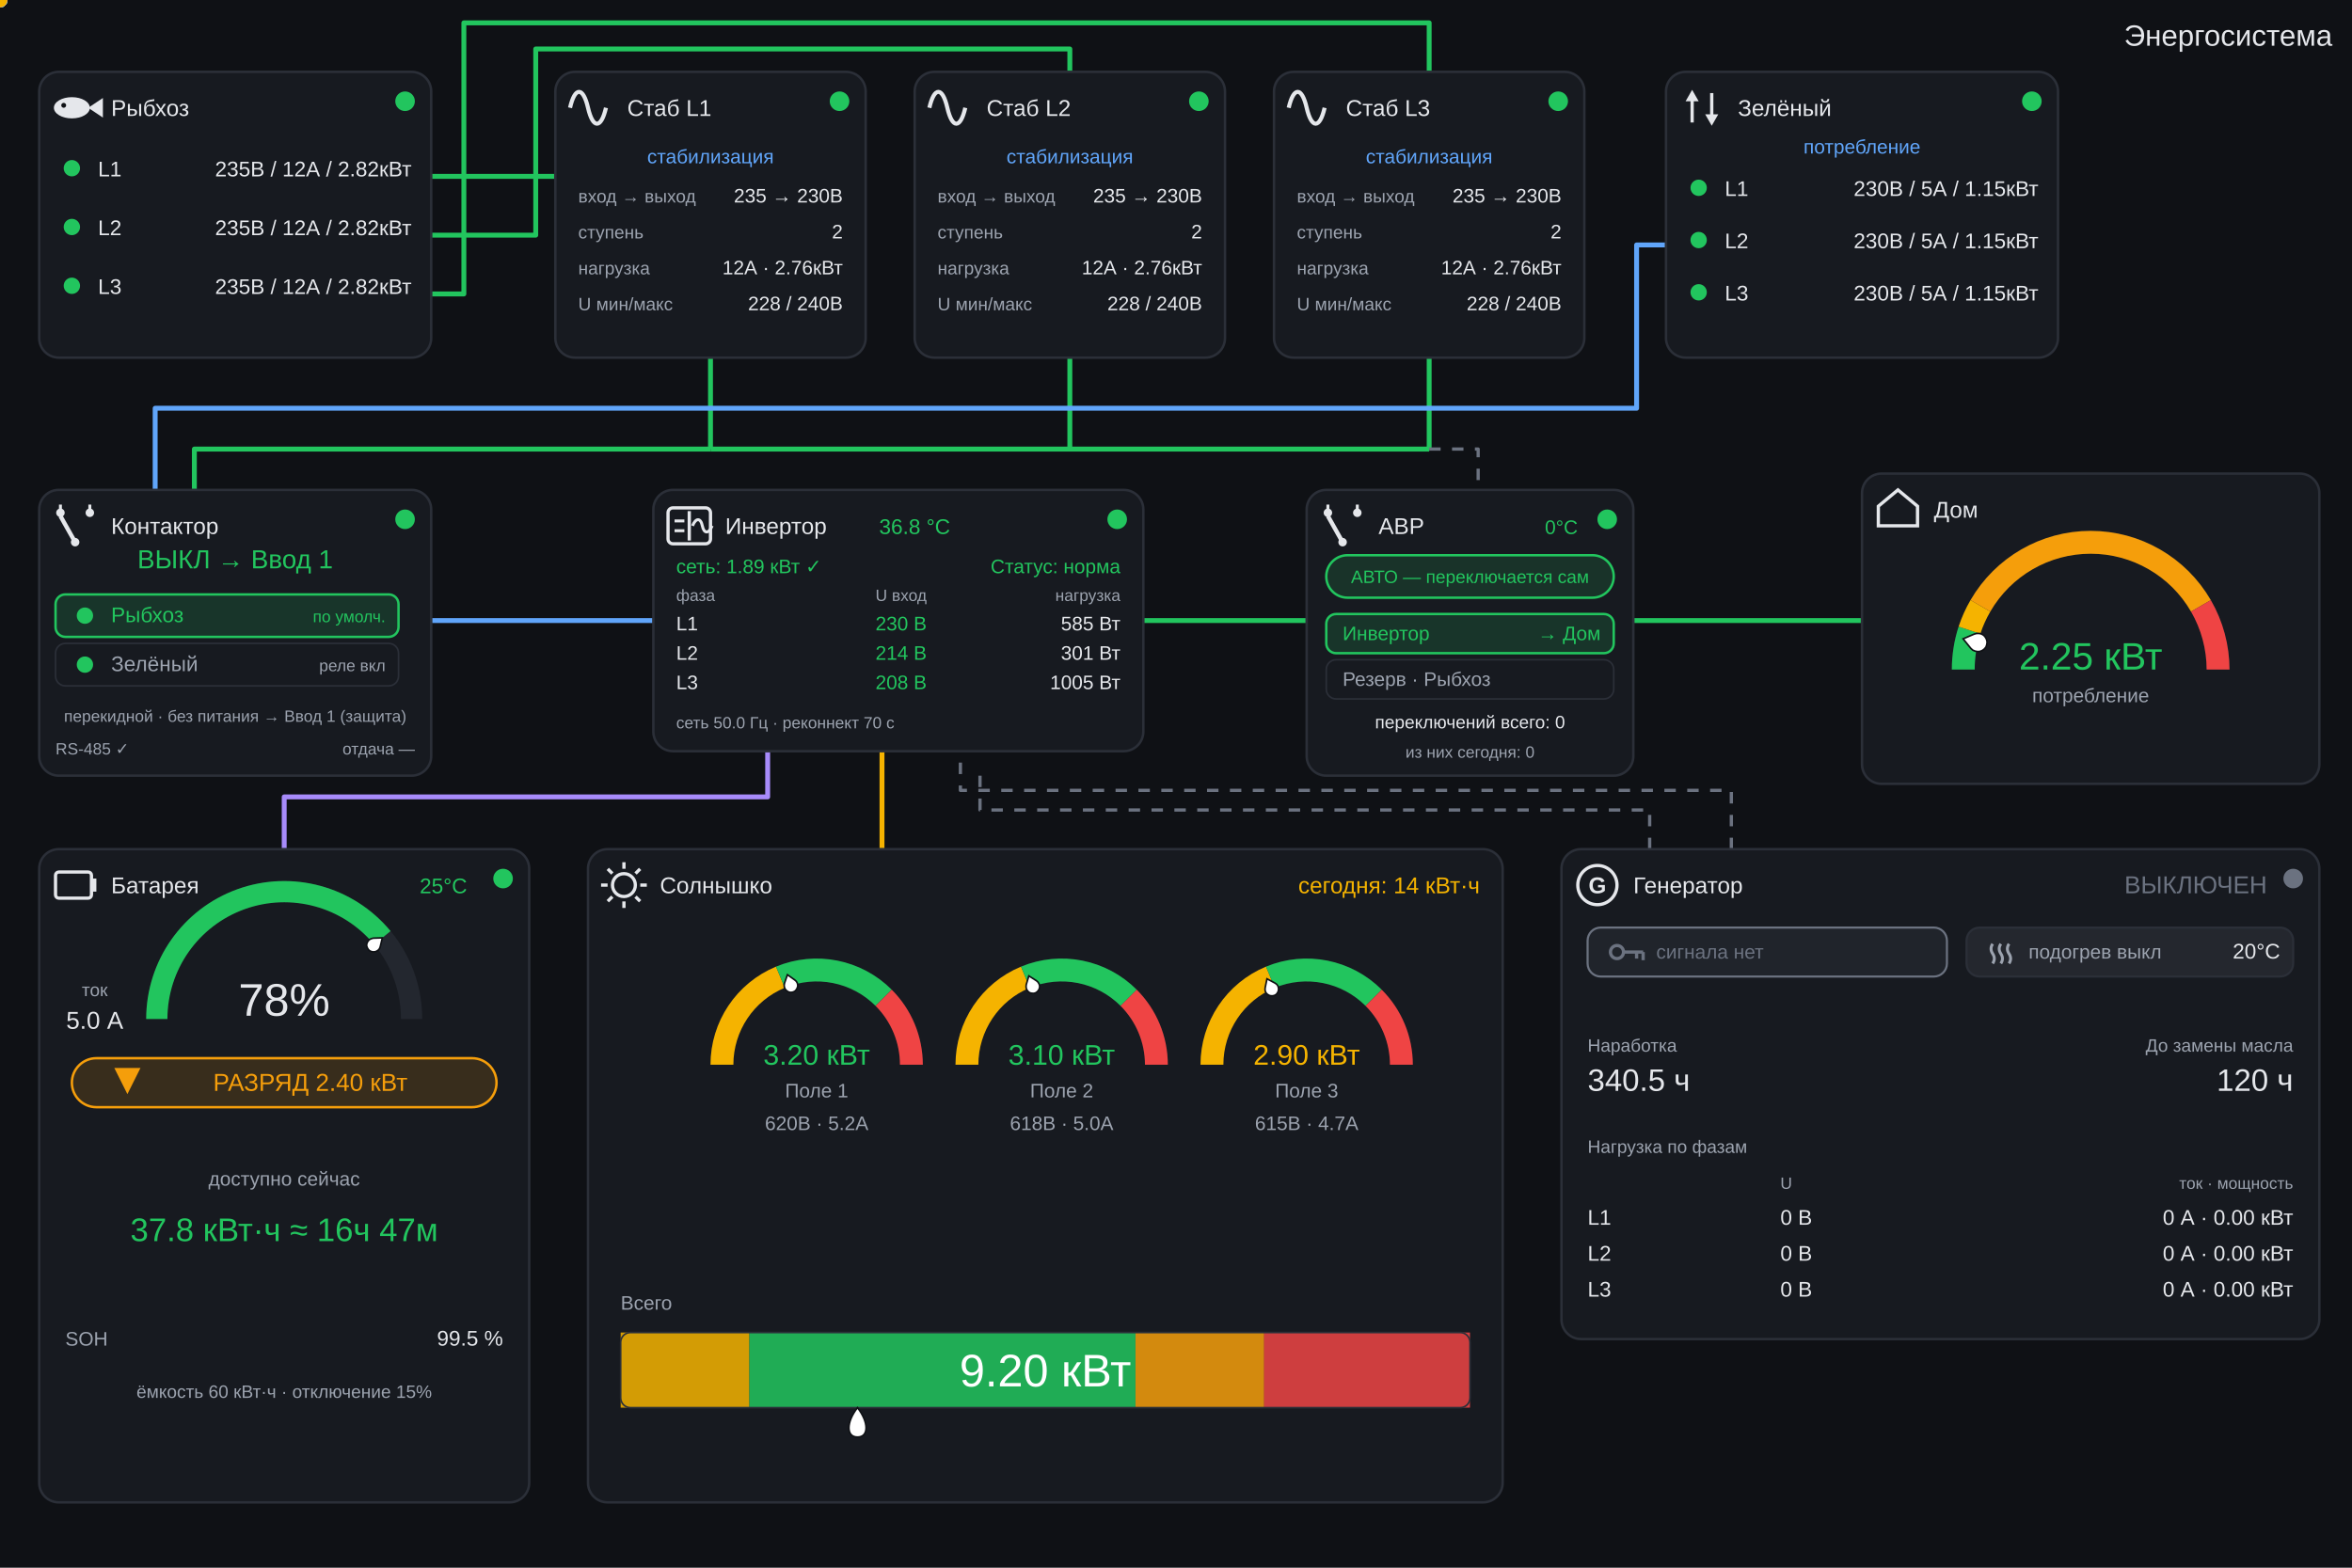
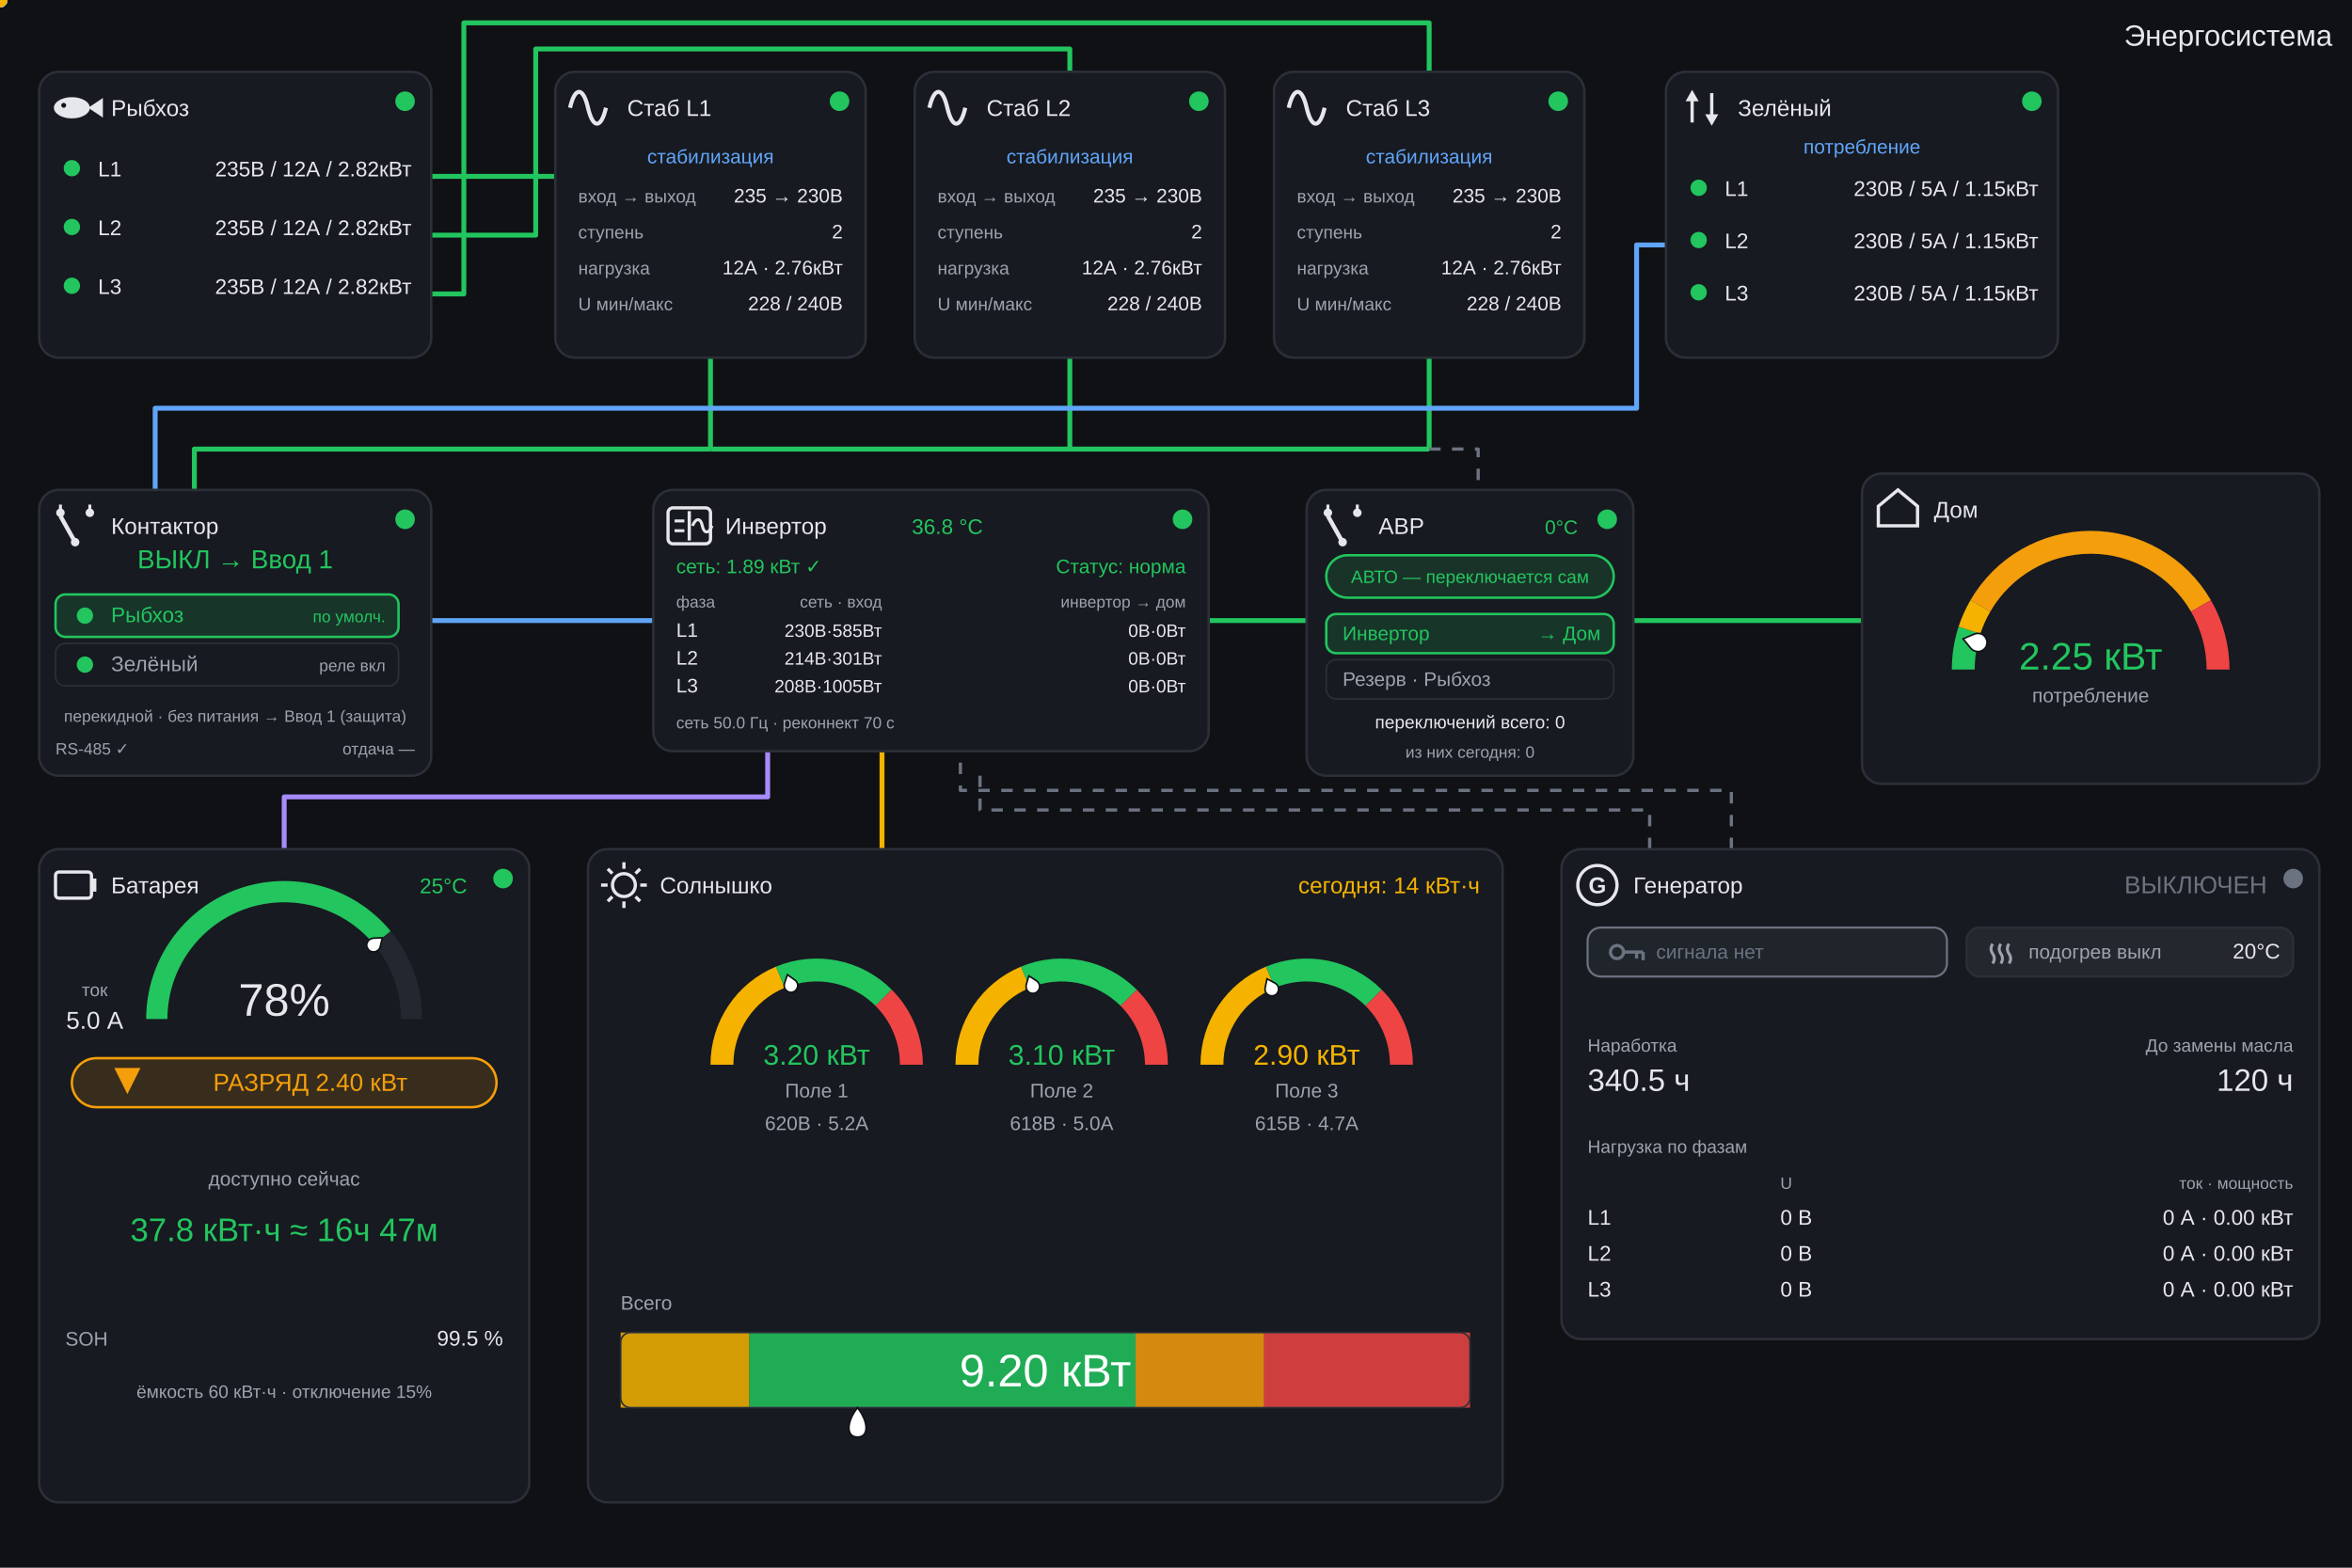
<svg xmlns="http://www.w3.org/2000/svg" viewBox="0 0 1440 960" font-family="Arial,Helvetica,sans-serif">
  <rect x="0" y="0" width="1440" height="960" fill="#0f1115" />
  <text x="1428" y="28" font-size="18" fill="#e5e7eb" text-anchor="end">Энергосистема</text>
  <polyline fill="none" stroke="#22c55e" stroke-width="3" stroke-linejoin="round" points="264,108 340,108 " />
  <circle r="4.5" fill="#22c55e">
    <animateMotion dur="1.46s" repeatCount="indefinite" begin="-0.00s" path="M 264,108 340,108" />
  </circle>
  <polyline fill="none" stroke="#22c55e" stroke-width="3" stroke-linejoin="round" points="264,144 328,144 328,30 655,30 655,44 " />
  <circle r="4.5" fill="#22c55e">
    <animateMotion dur="9.98s" repeatCount="indefinite" begin="-0.00s" path="M 264,144 328,144 328,30 655,30 655,44" />
  </circle>
  <circle r="4.5" fill="#22c55e">
    <animateMotion dur="9.98s" repeatCount="indefinite" begin="-2.00s" path="M 264,144 328,144 328,30 655,30 655,44" />
  </circle>
  <circle r="4.5" fill="#22c55e">
    <animateMotion dur="9.98s" repeatCount="indefinite" begin="-3.99s" path="M 264,144 328,144 328,30 655,30 655,44" />
  </circle>
  <circle r="4.5" fill="#22c55e">
    <animateMotion dur="9.98s" repeatCount="indefinite" begin="-5.99s" path="M 264,144 328,144 328,30 655,30 655,44" />
  </circle>
  <circle r="4.5" fill="#22c55e">
    <animateMotion dur="9.98s" repeatCount="indefinite" begin="-7.98s" path="M 264,144 328,144 328,30 655,30 655,44" />
  </circle>
  <polyline fill="none" stroke="#22c55e" stroke-width="3" stroke-linejoin="round" points="264,180 284,180 284,14 875,14 875,44 " />
  <circle r="4.5" fill="#22c55e">
    <animateMotion dur="15.52s" repeatCount="indefinite" begin="-0.00s" path="M 264,180 284,180 284,14 875,14 875,44" />
  </circle>
  <circle r="4.5" fill="#22c55e">
    <animateMotion dur="15.52s" repeatCount="indefinite" begin="-2.22s" path="M 264,180 284,180 284,14 875,14 875,44" />
  </circle>
  <circle r="4.5" fill="#22c55e">
    <animateMotion dur="15.52s" repeatCount="indefinite" begin="-4.43s" path="M 264,180 284,180 284,14 875,14 875,44" />
  </circle>
  <circle r="4.5" fill="#22c55e">
    <animateMotion dur="15.52s" repeatCount="indefinite" begin="-6.65s" path="M 264,180 284,180 284,14 875,14 875,44" />
  </circle>
  <circle r="4.5" fill="#22c55e">
    <animateMotion dur="15.52s" repeatCount="indefinite" begin="-8.87s" path="M 264,180 284,180 284,14 875,14 875,44" />
  </circle>
  <circle r="4.5" fill="#22c55e">
    <animateMotion dur="15.52s" repeatCount="indefinite" begin="-11.09s" path="M 264,180 284,180 284,14 875,14 875,44" />
  </circle>
  <circle r="4.5" fill="#22c55e">
    <animateMotion dur="15.52s" repeatCount="indefinite" begin="-13.30s" path="M 264,180 284,180 284,14 875,14 875,44" />
  </circle>
  <polyline fill="none" stroke="#22c55e" stroke-width="3" stroke-linejoin="round" points="435,219 435,275 " />
  <circle r="4.5" fill="#22c55e">
    <animateMotion dur="0.92s" repeatCount="indefinite" begin="-0.00s" path="M 435,219 435,275" />
  </circle>
  <polyline fill="none" stroke="#22c55e" stroke-width="3" stroke-linejoin="round" points="655,219 655,275 " />
  <circle r="4.5" fill="#22c55e">
    <animateMotion dur="0.92s" repeatCount="indefinite" begin="-0.00s" path="M 655,219 655,275" />
  </circle>
  <polyline fill="none" stroke="#22c55e" stroke-width="3" stroke-linejoin="round" points="875,219 875,275 " />
  <circle r="4.5" fill="#22c55e">
    <animateMotion dur="0.92s" repeatCount="indefinite" begin="-0.00s" path="M 875,219 875,275" />
  </circle>
  <polyline fill="none" stroke="#22c55e" stroke-width="3" stroke-linejoin="round" points="435,275 875,275 " />
  <polyline fill="none" stroke="#22c55e" stroke-width="3" stroke-linejoin="round" points="435,275 119,275 119,300 " />
  <circle r="4.5" fill="#22c55e">
    <animateMotion dur="5.59s" repeatCount="indefinite" begin="-0.00s" path="M 435,275 119,275 119,300" />
  </circle>
  <circle r="4.5" fill="#22c55e">
    <animateMotion dur="5.59s" repeatCount="indefinite" begin="-1.86s" path="M 435,275 119,275 119,300" />
  </circle>
  <circle r="4.5" fill="#22c55e">
    <animateMotion dur="5.59s" repeatCount="indefinite" begin="-3.73s" path="M 435,275 119,275 119,300" />
  </circle>
  <polyline fill="none" stroke="#6b7280" stroke-width="2" stroke-linejoin="round" stroke-dasharray="7 7" points="875,275 905,275 905,300 " />
  <polyline fill="none" stroke="#60a5fa" stroke-width="3" stroke-linejoin="round" points="1020,150 1002,150 1002,250 95,250 95,300 " />
  <circle r="4.5" fill="#60a5fa">
    <animateMotion dur="20.67s" repeatCount="indefinite" begin="-0.00s" path="M 1020,150 1002,150 1002,250 95,250 95,300" />
  </circle>
  <circle r="4.5" fill="#60a5fa">
    <animateMotion dur="20.67s" repeatCount="indefinite" begin="-2.07s" path="M 1020,150 1002,150 1002,250 95,250 95,300" />
  </circle>
  <circle r="4.5" fill="#60a5fa">
    <animateMotion dur="20.67s" repeatCount="indefinite" begin="-4.13s" path="M 1020,150 1002,150 1002,250 95,250 95,300" />
  </circle>
  <circle r="4.5" fill="#60a5fa">
    <animateMotion dur="20.67s" repeatCount="indefinite" begin="-6.20s" path="M 1020,150 1002,150 1002,250 95,250 95,300" />
  </circle>
  <circle r="4.5" fill="#60a5fa">
    <animateMotion dur="20.67s" repeatCount="indefinite" begin="-8.27s" path="M 1020,150 1002,150 1002,250 95,250 95,300" />
  </circle>
  <circle r="4.5" fill="#60a5fa">
    <animateMotion dur="20.67s" repeatCount="indefinite" begin="-10.34s" path="M 1020,150 1002,150 1002,250 95,250 95,300" />
  </circle>
  <circle r="4.5" fill="#60a5fa">
    <animateMotion dur="20.67s" repeatCount="indefinite" begin="-12.40s" path="M 1020,150 1002,150 1002,250 95,250 95,300" />
  </circle>
  <circle r="4.5" fill="#60a5fa">
    <animateMotion dur="20.67s" repeatCount="indefinite" begin="-14.47s" path="M 1020,150 1002,150 1002,250 95,250 95,300" />
  </circle>
  <circle r="4.5" fill="#60a5fa">
    <animateMotion dur="20.67s" repeatCount="indefinite" begin="-16.54s" path="M 1020,150 1002,150 1002,250 95,250 95,300" />
  </circle>
  <circle r="4.5" fill="#60a5fa">
    <animateMotion dur="20.67s" repeatCount="indefinite" begin="-18.61s" path="M 1020,150 1002,150 1002,250 95,250 95,300" />
  </circle>
  <polyline fill="none" stroke="#60a5fa" stroke-width="3" stroke-linejoin="round" points="264,380 400,380 " />
  <circle r="4.5" fill="#60a5fa">
    <animateMotion dur="2.62s" repeatCount="indefinite" begin="-0.00s" path="M 264,380 400,380" />
  </circle>
-   <polyline fill="none" stroke="#22c55e" stroke-width="3" stroke-linejoin="round" points="700,380 800,380 " />
-   <circle r="4.5" fill="#22c55e">
-     <animateMotion dur="1.43s" repeatCount="indefinite" begin="-0.00s" path="M 700,380 800,380" />
+   <polyline fill="none" stroke="#22c55e" stroke-width="3" stroke-linejoin="round" points="740,380 800,380 " />
+   <circle r="4.5" fill="#22c55e">
+     <animateMotion dur="0.86s" repeatCount="indefinite" begin="-0.00s" path="M 740,380 800,380" />
  </circle>
  <polyline fill="none" stroke="#22c55e" stroke-width="3" stroke-linejoin="round" points="1000,380 1140,380 " />
  <circle r="4.5" fill="#22c55e">
    <animateMotion dur="2.30s" repeatCount="indefinite" begin="-0.00s" path="M 1000,380 1140,380" />
  </circle>
  <polyline fill="none" stroke="#a78bfa" stroke-width="3" stroke-linejoin="round" points="174,520 174,488 470,488 470,460 " />
  <circle r="4.5" fill="#a78bfa">
    <animateMotion dur="6.40s" repeatCount="indefinite" begin="-0.00s" path="M 174,520 174,488 470,488 470,460" />
  </circle>
  <circle r="4.5" fill="#a78bfa">
    <animateMotion dur="6.40s" repeatCount="indefinite" begin="-2.13s" path="M 174,520 174,488 470,488 470,460" />
  </circle>
  <circle r="4.5" fill="#a78bfa">
    <animateMotion dur="6.40s" repeatCount="indefinite" begin="-4.27s" path="M 174,520 174,488 470,488 470,460" />
  </circle>
  <polyline fill="none" stroke="#f5b300" stroke-width="3" stroke-linejoin="round" points="540,520 540,460 " />
  <circle r="4.5" fill="#f5b300">
    <animateMotion dur="0.51s" repeatCount="indefinite" begin="-0.00s" path="M 540,520 540,460" />
  </circle>
  <polyline fill="none" stroke="#6b7280" stroke-width="2" stroke-linejoin="round" stroke-dasharray="7 7" points="1010,520 1010,496 600,496 600,470 " />
  <polyline fill="none" stroke="#6b7280" stroke-width="2" stroke-linejoin="round" stroke-dasharray="7 7" points="1060,520 1060,484 588,484 588,460 " />
  <rect x="24" y="44" width="240" height="175" rx="12" fill="#171a20" stroke="#2b2f38" stroke-width="1.5" />
  <g fill="#e5e7eb">
    <ellipse cx="44" cy="66" rx="11" ry="6.5" />
    <polygon points="54,66 63,60 63,72" />
  </g>
  <circle cx="39" cy="64.5" r="1.5" fill="#0f1115" />
  <text x="68" y="71" font-size="14" fill="#e5e7eb" text-anchor="start">Рыбхоз</text>
  <circle cx="248" cy="62" r="6" fill="#22c55e" />
  <circle cx="44" cy="103" r="5" fill="#22c55e" />
  <text x="60" y="108" font-size="13" fill="#e5e7eb" text-anchor="start">L1</text>
  <text x="252" y="108" font-size="13" fill="#e5e7eb" text-anchor="end">235В / 12А / 2.82кВт</text>
  <circle cx="44" cy="139" r="5" fill="#22c55e" />
  <text x="60" y="144" font-size="13" fill="#e5e7eb" text-anchor="start">L2</text>
  <text x="252" y="144" font-size="13" fill="#e5e7eb" text-anchor="end">235В / 12А / 2.82кВт</text>
  <circle cx="44" cy="175" r="5" fill="#22c55e" />
  <text x="60" y="180" font-size="13" fill="#e5e7eb" text-anchor="start">L3</text>
  <text x="252" y="180" font-size="13" fill="#e5e7eb" text-anchor="end">235В / 12А / 2.82кВт</text>
  <rect x="340" y="44" width="190" height="175" rx="12" fill="#171a20" stroke="#2b2f38" stroke-width="1.5" />
  <path d="M 349 66 c 3,-13 8,-13 11,0 c 3,13 8,13 11,0" fill="none" stroke="#e5e7eb" stroke-width="2.5" />
  <text x="384" y="71" font-size="14" fill="#e5e7eb" text-anchor="start">Стаб L1</text>
  <circle cx="514" cy="62" r="6" fill="#22c55e" />
  <text x="435" y="100" font-size="12" fill="#60a5fa" text-anchor="middle">стабилизация</text>
  <text x="354" y="124" font-size="11" fill="#9ca3af" text-anchor="start">вход → выход</text>
  <text x="516" y="124" font-size="12" fill="#e5e7eb" text-anchor="end">235 → 230В</text>
  <text x="354" y="146" font-size="11" fill="#9ca3af" text-anchor="start">ступень</text>
  <text x="516" y="146" font-size="12" fill="#e5e7eb" text-anchor="end">2</text>
  <text x="354" y="168" font-size="11" fill="#9ca3af" text-anchor="start">нагрузка</text>
  <text x="516" y="168" font-size="12" fill="#e5e7eb" text-anchor="end">12А · 2.76кВт</text>
  <text x="354" y="190" font-size="11" fill="#9ca3af" text-anchor="start">U мин/макс</text>
  <text x="516" y="190" font-size="12" fill="#e5e7eb" text-anchor="end">228 / 240В</text>
  <rect x="560" y="44" width="190" height="175" rx="12" fill="#171a20" stroke="#2b2f38" stroke-width="1.5" />
  <path d="M 569 66 c 3,-13 8,-13 11,0 c 3,13 8,13 11,0" fill="none" stroke="#e5e7eb" stroke-width="2.5" />
  <text x="604" y="71" font-size="14" fill="#e5e7eb" text-anchor="start">Стаб L2</text>
  <circle cx="734" cy="62" r="6" fill="#22c55e" />
  <text x="655" y="100" font-size="12" fill="#60a5fa" text-anchor="middle">стабилизация</text>
  <text x="574" y="124" font-size="11" fill="#9ca3af" text-anchor="start">вход → выход</text>
  <text x="736" y="124" font-size="12" fill="#e5e7eb" text-anchor="end">235 → 230В</text>
  <text x="574" y="146" font-size="11" fill="#9ca3af" text-anchor="start">ступень</text>
  <text x="736" y="146" font-size="12" fill="#e5e7eb" text-anchor="end">2</text>
  <text x="574" y="168" font-size="11" fill="#9ca3af" text-anchor="start">нагрузка</text>
  <text x="736" y="168" font-size="12" fill="#e5e7eb" text-anchor="end">12А · 2.76кВт</text>
  <text x="574" y="190" font-size="11" fill="#9ca3af" text-anchor="start">U мин/макс</text>
  <text x="736" y="190" font-size="12" fill="#e5e7eb" text-anchor="end">228 / 240В</text>
  <rect x="780" y="44" width="190" height="175" rx="12" fill="#171a20" stroke="#2b2f38" stroke-width="1.5" />
  <path d="M 789 66 c 3,-13 8,-13 11,0 c 3,13 8,13 11,0" fill="none" stroke="#e5e7eb" stroke-width="2.5" />
  <text x="824" y="71" font-size="14" fill="#e5e7eb" text-anchor="start">Стаб L3</text>
  <circle cx="954" cy="62" r="6" fill="#22c55e" />
  <text x="875" y="100" font-size="12" fill="#60a5fa" text-anchor="middle">стабилизация</text>
  <text x="794" y="124" font-size="11" fill="#9ca3af" text-anchor="start">вход → выход</text>
  <text x="956" y="124" font-size="12" fill="#e5e7eb" text-anchor="end">235 → 230В</text>
  <text x="794" y="146" font-size="11" fill="#9ca3af" text-anchor="start">ступень</text>
  <text x="956" y="146" font-size="12" fill="#e5e7eb" text-anchor="end">2</text>
  <text x="794" y="168" font-size="11" fill="#9ca3af" text-anchor="start">нагрузка</text>
  <text x="956" y="168" font-size="12" fill="#e5e7eb" text-anchor="end">12А · 2.76кВт</text>
  <text x="794" y="190" font-size="11" fill="#9ca3af" text-anchor="start">U мин/макс</text>
  <text x="956" y="190" font-size="12" fill="#e5e7eb" text-anchor="end">228 / 240В</text>
  <rect x="1020" y="44" width="240" height="175" rx="12" fill="#171a20" stroke="#2b2f38" stroke-width="1.5" />
  <line x1="1036" y1="75" x2="1036" y2="60" stroke="#e5e7eb" stroke-width="2" />
  <polygon points="1036,55 1032,62 1040,62" fill="#e5e7eb" />
  <line x1="1048" y1="57" x2="1048" y2="72" stroke="#e5e7eb" stroke-width="2" />
  <polygon points="1048,77 1052,70 1044,70" fill="#e5e7eb" />
  <text x="1064" y="71" font-size="14" fill="#e5e7eb" text-anchor="start">Зелёный</text>
  <circle cx="1244" cy="62" r="6" fill="#22c55e" />
  <text x="1140" y="94" font-size="12" fill="#60a5fa" text-anchor="middle">потребление</text>
  <circle cx="1040" cy="115" r="5" fill="#22c55e" />
  <text x="1056" y="120" font-size="13" fill="#e5e7eb" text-anchor="start">L1</text>
  <text x="1248" y="120" font-size="13" fill="#e5e7eb" text-anchor="end">230В / 5А / 1.15кВт</text>
  <circle cx="1040" cy="147" r="5" fill="#22c55e" />
  <text x="1056" y="152" font-size="13" fill="#e5e7eb" text-anchor="start">L2</text>
  <text x="1248" y="152" font-size="13" fill="#e5e7eb" text-anchor="end">230В / 5А / 1.15кВт</text>
  <circle cx="1040" cy="179" r="5" fill="#22c55e" />
  <text x="1056" y="184" font-size="13" fill="#e5e7eb" text-anchor="start">L3</text>
  <text x="1248" y="184" font-size="13" fill="#e5e7eb" text-anchor="end">230В / 5А / 1.15кВт</text>
  <rect x="24" y="300" width="240" height="175" rx="12" fill="#171a20" stroke="#2b2f38" stroke-width="1.5" />
  <circle cx="37" cy="314" r="2.6" fill="#e5e7eb" />
  <circle cx="55" cy="314" r="2.6" fill="#e5e7eb" />
  <circle cx="46" cy="332" r="2.6" fill="#e5e7eb" />
  <line x1="37" y1="314" x2="37" y2="309" stroke="#e5e7eb" stroke-width="1.8" />
  <line x1="55" y1="314" x2="55" y2="309" stroke="#e5e7eb" stroke-width="1.8" />
  <line x1="46" y1="332" x2="37" y2="316" stroke="#e5e7eb" stroke-width="2.6" />
  <text x="68" y="327" font-size="14" fill="#e5e7eb" text-anchor="start">Контактор</text>
  <circle cx="248" cy="318" r="6" fill="#22c55e" />
  <text x="144" y="348" font-size="16" fill="#22c55e" text-anchor="middle">ВЫКЛ → Ввод 1</text>
  <rect x="34" y="364" width="210" height="26" rx="6" fill="#22c55e" fill-opacity="0.16" stroke="#22c55e" stroke-width="1.5" />
  <circle cx="52" cy="377" r="5" fill="#22c55e" />
  <text x="68" y="381" font-size="13" fill="#22c55e" text-anchor="start">Рыбхоз</text>
  <text x="236" y="381" font-size="10" fill="#22c55e" text-anchor="end">по умолч.</text>
  <rect x="34" y="394" width="210" height="26" rx="6" fill="none" stroke="#2b2f38" stroke-width="1" />
  <circle cx="52" cy="407" r="5" fill="#22c55e" />
  <text x="68" y="411" font-size="13" fill="#9ca3af" text-anchor="start">Зелёный</text>
  <text x="236" y="411" font-size="10" fill="#9ca3af" text-anchor="end">реле вкл</text>
  <text x="144" y="442" font-size="10" fill="#9ca3af" text-anchor="middle">перекидной · без питания → Ввод 1 (защита)</text>
  <text x="34" y="462" font-size="10" fill="#9ca3af" text-anchor="start">RS-485 ✓</text>
  <text x="254" y="462" font-size="10" fill="#9ca3af" text-anchor="end">отдача —</text>
-   <rect x="400" y="300" width="300" height="160" rx="12" fill="#171a20" stroke="#2b2f38" stroke-width="1.5" />
+   <rect x="400" y="300" width="340" height="160" rx="12" fill="#171a20" stroke="#2b2f38" stroke-width="1.5" />
  <rect x="409" y="311" width="26" height="22" rx="3" fill="none" stroke="#e5e7eb" stroke-width="2" />
  <line x1="422" y1="313" x2="422" y2="331" stroke="#e5e7eb" stroke-width="2" />
  <path d="M 424 322 c 2,-5 5,-5 6,0 c 1,5 4,5 6,0" fill="none" stroke="#e5e7eb" stroke-width="1.8" />
  <line x1="413" y1="319" x2="419" y2="319" stroke="#e5e7eb" stroke-width="1.8" />
  <line x1="413" y1="325" x2="419" y2="325" stroke="#e5e7eb" stroke-width="1.8" />
  <text x="444" y="327" font-size="14" fill="#e5e7eb" text-anchor="start">Инвертор</text>
-   <circle cx="684" cy="318" r="6" fill="#22c55e" />
-   <text x="560" y="327" font-size="13" fill="#22c55e" text-anchor="middle">36.8 °C</text>
+   <circle cx="724" cy="318" r="6" fill="#22c55e" />
+   <text x="580" y="327" font-size="13" fill="#22c55e" text-anchor="middle">36.8 °C</text>
  <text x="414" y="351" font-size="12" fill="#22c55e" text-anchor="start">сеть: 1.89 кВт ✓</text>
-   <text x="686" y="351" font-size="12" fill="#22c55e" text-anchor="end">Статус: норма</text>
-   <text x="414" y="368" font-size="10" fill="#9ca3af" text-anchor="start">фаза</text>
-   <text x="536" y="368" font-size="10" fill="#9ca3af" text-anchor="start">U вход</text>
-   <text x="686" y="368" font-size="10" fill="#9ca3af" text-anchor="end">нагрузка</text>
-   <text x="414" y="386" font-size="12" fill="#e5e7eb" text-anchor="start">L1</text>
-   <text x="536" y="386" font-size="12" fill="#22c55e" text-anchor="start">230 В</text>
-   <text x="686" y="386" font-size="12" fill="#e5e7eb" text-anchor="end">585 Вт</text>
-   <text x="414" y="404" font-size="12" fill="#e5e7eb" text-anchor="start">L2</text>
-   <text x="536" y="404" font-size="12" fill="#22c55e" text-anchor="start">214 В</text>
-   <text x="686" y="404" font-size="12" fill="#e5e7eb" text-anchor="end">301 Вт</text>
-   <text x="414" y="422" font-size="12" fill="#e5e7eb" text-anchor="start">L3</text>
-   <text x="536" y="422" font-size="12" fill="#22c55e" text-anchor="start">208 В</text>
-   <text x="686" y="422" font-size="12" fill="#e5e7eb" text-anchor="end">1005 Вт</text>
+   <text x="726" y="351" font-size="12" fill="#22c55e" text-anchor="end">Статус: норма</text>
+   <text x="414" y="372" font-size="10" fill="#9ca3af" text-anchor="start">фаза</text>
+   <text x="540" y="372" font-size="10" fill="#9ca3af" text-anchor="end">сеть · вход</text>
+   <text x="726" y="372" font-size="10" fill="#9ca3af" text-anchor="end">инвертор → дом</text>
+   <text x="414" y="390" font-size="12" fill="#e5e7eb" text-anchor="start">L1</text>
+   <text x="540" y="390" font-size="11" fill="#e5e7eb" text-anchor="end">230В·585Вт</text>
+   <text x="726" y="390" font-size="11" fill="#e5e7eb" text-anchor="end">0В·0Вт</text>
+   <text x="414" y="407" font-size="12" fill="#e5e7eb" text-anchor="start">L2</text>
+   <text x="540" y="407" font-size="11" fill="#e5e7eb" text-anchor="end">214В·301Вт</text>
+   <text x="726" y="407" font-size="11" fill="#e5e7eb" text-anchor="end">0В·0Вт</text>
+   <text x="414" y="424" font-size="12" fill="#e5e7eb" text-anchor="start">L3</text>
+   <text x="540" y="424" font-size="11" fill="#e5e7eb" text-anchor="end">208В·1005Вт</text>
+   <text x="726" y="424" font-size="11" fill="#e5e7eb" text-anchor="end">0В·0Вт</text>
  <text x="414" y="446" font-size="10" fill="#9ca3af" text-anchor="start">сеть 50.0 Гц · реконнект 70 с</text>
  <rect x="800" y="300" width="200" height="175" rx="12" fill="#171a20" stroke="#2b2f38" stroke-width="1.5" />
  <circle cx="813" cy="314" r="2.6" fill="#e5e7eb" />
  <circle cx="831" cy="314" r="2.6" fill="#e5e7eb" />
  <circle cx="822" cy="332" r="2.6" fill="#e5e7eb" />
  <line x1="813" y1="314" x2="813" y2="309" stroke="#e5e7eb" stroke-width="1.8" />
  <line x1="831" y1="314" x2="831" y2="309" stroke="#e5e7eb" stroke-width="1.8" />
  <line x1="822" y1="332" x2="813" y2="316" stroke="#e5e7eb" stroke-width="2.6" />
  <text x="844" y="327" font-size="14" fill="#e5e7eb" text-anchor="start">АВР</text>
  <circle cx="984" cy="318" r="6" fill="#22c55e" />
  <text x="966" y="327" font-size="12" fill="#22c55e" text-anchor="end">0°C</text>
  <rect x="812" y="340" width="176" height="26" rx="13" fill="#22c55e" fill-opacity="0.15" stroke="#22c55e" stroke-width="1.5" />
  <text x="900" y="357" font-size="11" fill="#22c55e" text-anchor="middle">АВТО — переключается сам</text>
  <rect x="812" y="376" width="176" height="24" rx="6" fill="#22c55e" fill-opacity="0.16" stroke="#22c55e" stroke-width="1.5" />
  <text x="822" y="392" font-size="12" fill="#22c55e" text-anchor="start">Инвертор</text>
  <text x="980" y="392" font-size="12" fill="#22c55e" text-anchor="end">→ Дом</text>
  <rect x="812" y="404" width="176" height="24" rx="6" fill="none" stroke="#2b2f38" stroke-width="1" />
  <text x="822" y="420" font-size="12" fill="#9ca3af" text-anchor="start">Резерв · Рыбхоз</text>
  <text x="900" y="446" font-size="11" fill="#e5e7eb" text-anchor="middle">переключений всего: 0</text>
  <text x="900" y="464" font-size="10" fill="#9ca3af" text-anchor="middle">из них сегодня: 0</text>
  <rect x="1140" y="290" width="280" height="190" rx="12" fill="#171a20" stroke="#2b2f38" stroke-width="1.5" />
  <path d="M 1150 322 L 1150 310 L 1162 300 L 1174 310 L 1174 322 Z" fill="none" stroke="#e5e7eb" stroke-width="2" />
  <text x="1184" y="317" font-size="14" fill="#e5e7eb" text-anchor="start">Дом</text>
  <path fill="none" stroke="#23272f" stroke-width="14" stroke-linecap="butt" d="M 1202.0 410.0 A 78 78 0 0 1 1358.0 410.0" />
  <path fill="none" stroke="#22c55e" stroke-width="14" stroke-linecap="butt" d="M 1202.0 410.0 A 78 78 0 0 1 1205.8 385.9" />
  <path fill="none" stroke="#f5b300" stroke-width="14" stroke-linecap="butt" d="M 1205.8 385.9 A 78 78 0 0 1 1212.5 371.0" />
  <path fill="none" stroke="#f59e0b" stroke-width="14" stroke-linecap="butt" d="M 1212.5 371.0 A 78 78 0 0 1 1347.5 371.0" />
  <path fill="none" stroke="#ef4444" stroke-width="14" stroke-linecap="butt" d="M 1347.5 371.0 A 78 78 0 0 1 1358.0 410.0" />
  <path d="M 1201.9,391.2 L 1208.7,388.3 L 1210.2,387.9 L 1211.8,387.9 L 1213.3,388.3 L 1214.6,389.1 L 1215.6,390.3 L 1216.3,391.7 L 1216.6,393.2 L 1216.4,394.7 L 1215.9,396.2 L 1214.9,397.4 L 1213.7,398.3 L 1212.2,398.9 L 1210.7,399.0 L 1209.2,398.7 L 1207.8,398.1 L 1206.6,397.0 Z" fill="#ffffff" stroke="#0f1115" stroke-width="1" />
  <text x="1280" y="410" font-size="23.4" fill="#22c55e" text-anchor="middle">2.25 кВт</text>
  <text x="1280" y="430" font-size="12" fill="#9ca3af" text-anchor="middle">потребление</text>
  <rect x="24" y="520" width="300" height="400" rx="12" fill="#171a20" stroke="#2b2f38" stroke-width="1.5" />
  <rect x="34" y="534" width="22" height="16" rx="2" fill="none" stroke="#e5e7eb" stroke-width="2" />
  <rect x="56" y="538" width="3" height="8" fill="#e5e7eb" />
  <text x="68" y="547" font-size="14" fill="#e5e7eb" text-anchor="start">Батарея</text>
  <circle cx="308" cy="538" r="6" fill="#22c55e" />
  <text x="286" y="547" font-size="13" fill="#22c55e" text-anchor="end">25°C</text>
  <path fill="none" stroke="#23272f" stroke-width="13" stroke-linecap="butt" d="M 96.0 624.0 A 78 78 0 0 1 252.0 624.0" />
  <path fill="none" stroke="#22c55e" stroke-width="13" stroke-linecap="butt" d="M 96.0 624.0 A 78 78 0 0 1 234.1 574.3" />
  <path d="M 234.1,574.3 L 232.8,579.7 L 232.4,580.8 L 231.7,581.7 L 230.7,582.4 L 229.7,582.8 L 228.5,582.9 L 227.4,582.7 L 226.3,582.2 L 225.5,581.4 L 224.9,580.4 L 224.5,579.3 L 224.5,578.2 L 224.9,577.0 L 225.5,576.1 L 226.3,575.3 L 227.4,574.8 L 228.5,574.5 Z" fill="#ffffff" stroke="#0f1115" stroke-width="1" />
  <text x="174" y="622" font-size="28" fill="#e5e7eb" text-anchor="middle">78%</text>
  <text x="58" y="610" font-size="11" fill="#9ca3af" text-anchor="middle">ток</text>
  <text x="58" y="630" font-size="15" fill="#e5e7eb" text-anchor="middle">5.0 А</text>
  <rect x="44" y="648" width="260" height="30" rx="15" fill="#f59e0b" fill-opacity="0.15" stroke="#f59e0b" stroke-width="1.5" />
  <polygon points="70,654 78,670 86,654" fill="#f59e0b" />
  <text x="190" y="668" font-size="15" fill="#f59e0b" text-anchor="middle">РАЗРЯД 2.40 кВт</text>
  <text x="174" y="726" font-size="12" fill="#9ca3af" text-anchor="middle">доступно сейчас</text>
  <text x="174" y="760" font-size="20" fill="#22c55e" text-anchor="middle">37.8 кВт·ч  ≈ 16ч 47м</text>
  <text x="40" y="824" font-size="12" fill="#9ca3af" text-anchor="start">SOH</text>
  <text x="308" y="824" font-size="13" fill="#e5e7eb" text-anchor="end">99.5 %</text>
  <text x="174" y="856" font-size="11" fill="#9ca3af" text-anchor="middle">ёмкость 60 кВт·ч · отключение 15%</text>
  <rect x="360" y="520" width="560" height="400" rx="12" fill="#171a20" stroke="#2b2f38" stroke-width="1.5" />
  <circle cx="382" cy="542" r="7" fill="none" stroke="#e5e7eb" stroke-width="2" />
  <line x1="392.0" y1="542.0" x2="396.0" y2="542.0" stroke="#e5e7eb" stroke-width="2" />
  <line x1="389.1" y1="534.9" x2="391.9" y2="532.1" stroke="#e5e7eb" stroke-width="2" />
  <line x1="382.0" y1="532.0" x2="382.0" y2="528.0" stroke="#e5e7eb" stroke-width="2" />
  <line x1="374.9" y1="534.9" x2="372.1" y2="532.1" stroke="#e5e7eb" stroke-width="2" />
  <line x1="372.0" y1="542.0" x2="368.0" y2="542.0" stroke="#e5e7eb" stroke-width="2" />
  <line x1="374.9" y1="549.1" x2="372.1" y2="551.9" stroke="#e5e7eb" stroke-width="2" />
  <line x1="382.0" y1="552.0" x2="382.0" y2="556.0" stroke="#e5e7eb" stroke-width="2" />
  <line x1="389.1" y1="549.1" x2="391.9" y2="551.9" stroke="#e5e7eb" stroke-width="2" />
  <text x="404" y="547" font-size="14" fill="#e5e7eb" text-anchor="start">Солнышко</text>
  <text x="906" y="547" font-size="14" fill="#f5b300" text-anchor="end">сегодня: 14 кВт·ч</text>
  <path fill="none" stroke="#23272f" stroke-width="14" stroke-linecap="butt" d="M 442.0 652.0 A 58 58 0 0 1 558.0 652.0" />
  <path fill="none" stroke="#f5b300" stroke-width="14" stroke-linecap="butt" d="M 442.0 652.0 A 58 58 0 0 1 477.8 598.4" />
  <path fill="none" stroke="#22c55e" stroke-width="14" stroke-linecap="butt" d="M 477.8 598.4 A 58 58 0 0 1 541.0 611.0" />
  <path fill="none" stroke="#ef4444" stroke-width="14" stroke-linecap="butt" d="M 541.0 611.0 A 58 58 0 0 1 558.0 652.0" />
  <path d="M 482.1,596.9 L 486.6,600.1 L 487.5,600.9 L 488.1,601.9 L 488.4,603.0 L 488.4,604.1 L 488.0,605.2 L 487.4,606.2 L 486.6,607.0 L 485.5,607.5 L 484.4,607.7 L 483.2,607.6 L 482.2,607.1 L 481.3,606.4 L 480.6,605.5 L 480.2,604.4 L 480.1,603.3 L 480.3,602.1 Z" fill="#ffffff" stroke="#0f1115" stroke-width="1" />
  <text x="500" y="652" font-size="17.4" fill="#22c55e" text-anchor="middle">3.20 кВт</text>
  <text x="500" y="672" font-size="12" fill="#9ca3af" text-anchor="middle">Поле 1</text>
  <text x="500" y="692" font-size="12" fill="#9ca3af" text-anchor="middle">620В · 5.2А</text>
  <path fill="none" stroke="#23272f" stroke-width="14" stroke-linecap="butt" d="M 592.0 652.0 A 58 58 0 0 1 708.0 652.0" />
  <path fill="none" stroke="#f5b300" stroke-width="14" stroke-linecap="butt" d="M 592.0 652.0 A 58 58 0 0 1 627.8 598.4" />
  <path fill="none" stroke="#22c55e" stroke-width="14" stroke-linecap="butt" d="M 627.8 598.4 A 58 58 0 0 1 691.0 611.0" />
  <path fill="none" stroke="#ef4444" stroke-width="14" stroke-linecap="butt" d="M 691.0 611.0 A 58 58 0 0 1 708.0 652.0" />
  <path d="M 629.9,597.6 L 634.6,600.6 L 635.5,601.4 L 636.1,602.4 L 636.5,603.5 L 636.5,604.6 L 636.2,605.7 L 635.6,606.7 L 634.8,607.5 L 633.8,608.1 L 632.7,608.3 L 631.5,608.2 L 630.4,607.9 L 629.5,607.2 L 628.8,606.3 L 628.3,605.2 L 628.2,604.1 L 628.3,603.0 Z" fill="#ffffff" stroke="#0f1115" stroke-width="1" />
  <text x="650" y="652" font-size="17.4" fill="#22c55e" text-anchor="middle">3.10 кВт</text>
  <text x="650" y="672" font-size="12" fill="#9ca3af" text-anchor="middle">Поле 2</text>
  <text x="650" y="692" font-size="12" fill="#9ca3af" text-anchor="middle">618В · 5.0А</text>
  <path fill="none" stroke="#23272f" stroke-width="14" stroke-linecap="butt" d="M 742.0 652.0 A 58 58 0 0 1 858.0 652.0" />
  <path fill="none" stroke="#f5b300" stroke-width="14" stroke-linecap="butt" d="M 742.0 652.0 A 58 58 0 0 1 777.8 598.4" />
  <path fill="none" stroke="#22c55e" stroke-width="14" stroke-linecap="butt" d="M 777.8 598.4 A 58 58 0 0 1 841.0 611.0" />
  <path fill="none" stroke="#ef4444" stroke-width="14" stroke-linecap="butt" d="M 841.0 611.0 A 58 58 0 0 1 858.0 652.0" />
  <path d="M 775.7,599.4 L 780.6,602.0 L 781.6,602.7 L 782.3,603.6 L 782.7,604.7 L 782.8,605.8 L 782.6,607.0 L 782.1,608.0 L 781.4,608.9 L 780.4,609.5 L 779.3,609.8 L 778.1,609.8 L 777.0,609.5 L 776.0,608.9 L 775.2,608.1 L 774.7,607.1 L 774.5,606.0 L 774.6,604.8 Z" fill="#ffffff" stroke="#0f1115" stroke-width="1" />
  <text x="800" y="652" font-size="17.4" fill="#f5b300" text-anchor="middle">2.90 кВт</text>
  <text x="800" y="672" font-size="12" fill="#9ca3af" text-anchor="middle">Поле 3</text>
  <text x="800" y="692" font-size="12" fill="#9ca3af" text-anchor="middle">615В · 4.7А</text>
  <text x="380" y="802" font-size="12" fill="#9ca3af" text-anchor="start">Всего</text>
  <rect x="380.0" y="816" width="78.8" height="46" fill="#f5b300" opacity="0.85" />
  <rect x="458.8" y="816" width="236.4" height="46" fill="#22c55e" opacity="0.85" />
  <rect x="695.2" y="816" width="78.8" height="46" fill="#f59e0b" opacity="0.85" />
  <rect x="773.9" y="816" width="126.1" height="46" fill="#ef4444" opacity="0.85" />
  <rect x="380" y="816" width="520" height="46" rx="6" fill="none" stroke="#2b2f38" stroke-width="1" />
  <path d="M 525.0,862 C 532.0,871 532.0,880 525.0,880 C 518.0,880 518.0,871 525.0,862 Z" fill="#ffffff" stroke="#0f1115" stroke-width="1" />
  <text x="640" y="849" font-size="28" fill="#ffffff" text-anchor="middle">9.20 кВт</text>
  <rect x="956" y="520" width="464" height="300" rx="12" fill="#171a20" stroke="#2b2f38" stroke-width="1.5" />
  <circle cx="978" cy="542" r="12" fill="none" stroke="#e5e7eb" stroke-width="2" />
  <text x="978" y="547" font-size="14" font-weight="bold" fill="#e5e7eb" text-anchor="middle">G</text>
  <text x="1000" y="547" font-size="14" fill="#e5e7eb" text-anchor="start">Генератор</text>
  <circle cx="1404" cy="538" r="6" fill="#6b7280" />
  <text x="1388" y="547" font-size="15" fill="#6b7280" text-anchor="end">ВЫКЛЮЧЕН</text>
  <rect x="972" y="568" width="220" height="30" rx="8" fill="#6b7280" fill-opacity="0.12" stroke="#6b7280" stroke-width="1.3" />
  <circle cx="990" cy="583" r="4" fill="none" stroke="#6b7280" stroke-width="2" />
  <line x1="994" y1="583" x2="1006" y2="583" stroke="#6b7280" stroke-width="2" />
  <line x1="1006" y1="583" x2="1006" y2="588" stroke="#6b7280" stroke-width="2" />
  <line x1="1002" y1="583" x2="1002" y2="587" stroke="#6b7280" stroke-width="2" />
  <text x="1014" y="587" font-size="12" fill="#6b7280" text-anchor="start">сигнала нет</text>
  <rect x="1204" y="568" width="200" height="30" rx="8" fill="#9ca3af" fill-opacity="0.10" stroke="#2b2f38" stroke-width="1.3" />
  <path d="M 1220.0 590 q 2 -3 0 -6 q -2 -3 0 -6" fill="none" stroke="#9ca3af" stroke-width="1.8" />
  <path d="M 1225.0 590 q 2 -3 0 -6 q -2 -3 0 -6" fill="none" stroke="#9ca3af" stroke-width="1.8" />
  <path d="M 1230.0 590 q 2 -3 0 -6 q -2 -3 0 -6" fill="none" stroke="#9ca3af" stroke-width="1.8" />
  <text x="1242" y="587" font-size="12" fill="#9ca3af" text-anchor="start">подогрев выкл</text>
  <text x="1396" y="587" font-size="13" fill="#e5e7eb" text-anchor="end">20°C</text>
  <text x="972" y="644" font-size="11" fill="#9ca3af" text-anchor="start">Наработка</text>
  <text x="972" y="668" font-size="19" fill="#e5e7eb" text-anchor="start">340.5 ч</text>
  <text x="1404" y="644" font-size="11" fill="#9ca3af" text-anchor="end">До замены масла</text>
  <text x="1404" y="668" font-size="19" fill="#e5e7eb" text-anchor="end">120 ч</text>
  <text x="972" y="706" font-size="11" fill="#9ca3af" text-anchor="start">Нагрузка по фазам</text>
  <text x="1090" y="728" font-size="10" fill="#9ca3af" text-anchor="start">U</text>
  <text x="1404" y="728" font-size="10" fill="#9ca3af" text-anchor="end">ток · мощность</text>
  <text x="972" y="750" font-size="13" fill="#e5e7eb" text-anchor="start">L1</text>
  <text x="1090" y="750" font-size="13" fill="#e5e7eb" text-anchor="start">0 В</text>
  <text x="1404" y="750" font-size="13" fill="#e5e7eb" text-anchor="end">0 А · 0.00 кВт</text>
  <text x="972" y="772" font-size="13" fill="#e5e7eb" text-anchor="start">L2</text>
  <text x="1090" y="772" font-size="13" fill="#e5e7eb" text-anchor="start">0 В</text>
  <text x="1404" y="772" font-size="13" fill="#e5e7eb" text-anchor="end">0 А · 0.00 кВт</text>
  <text x="972" y="794" font-size="13" fill="#e5e7eb" text-anchor="start">L3</text>
  <text x="1090" y="794" font-size="13" fill="#e5e7eb" text-anchor="start">0 В</text>
  <text x="1404" y="794" font-size="13" fill="#e5e7eb" text-anchor="end">0 А · 0.00 кВт</text>
</svg>
